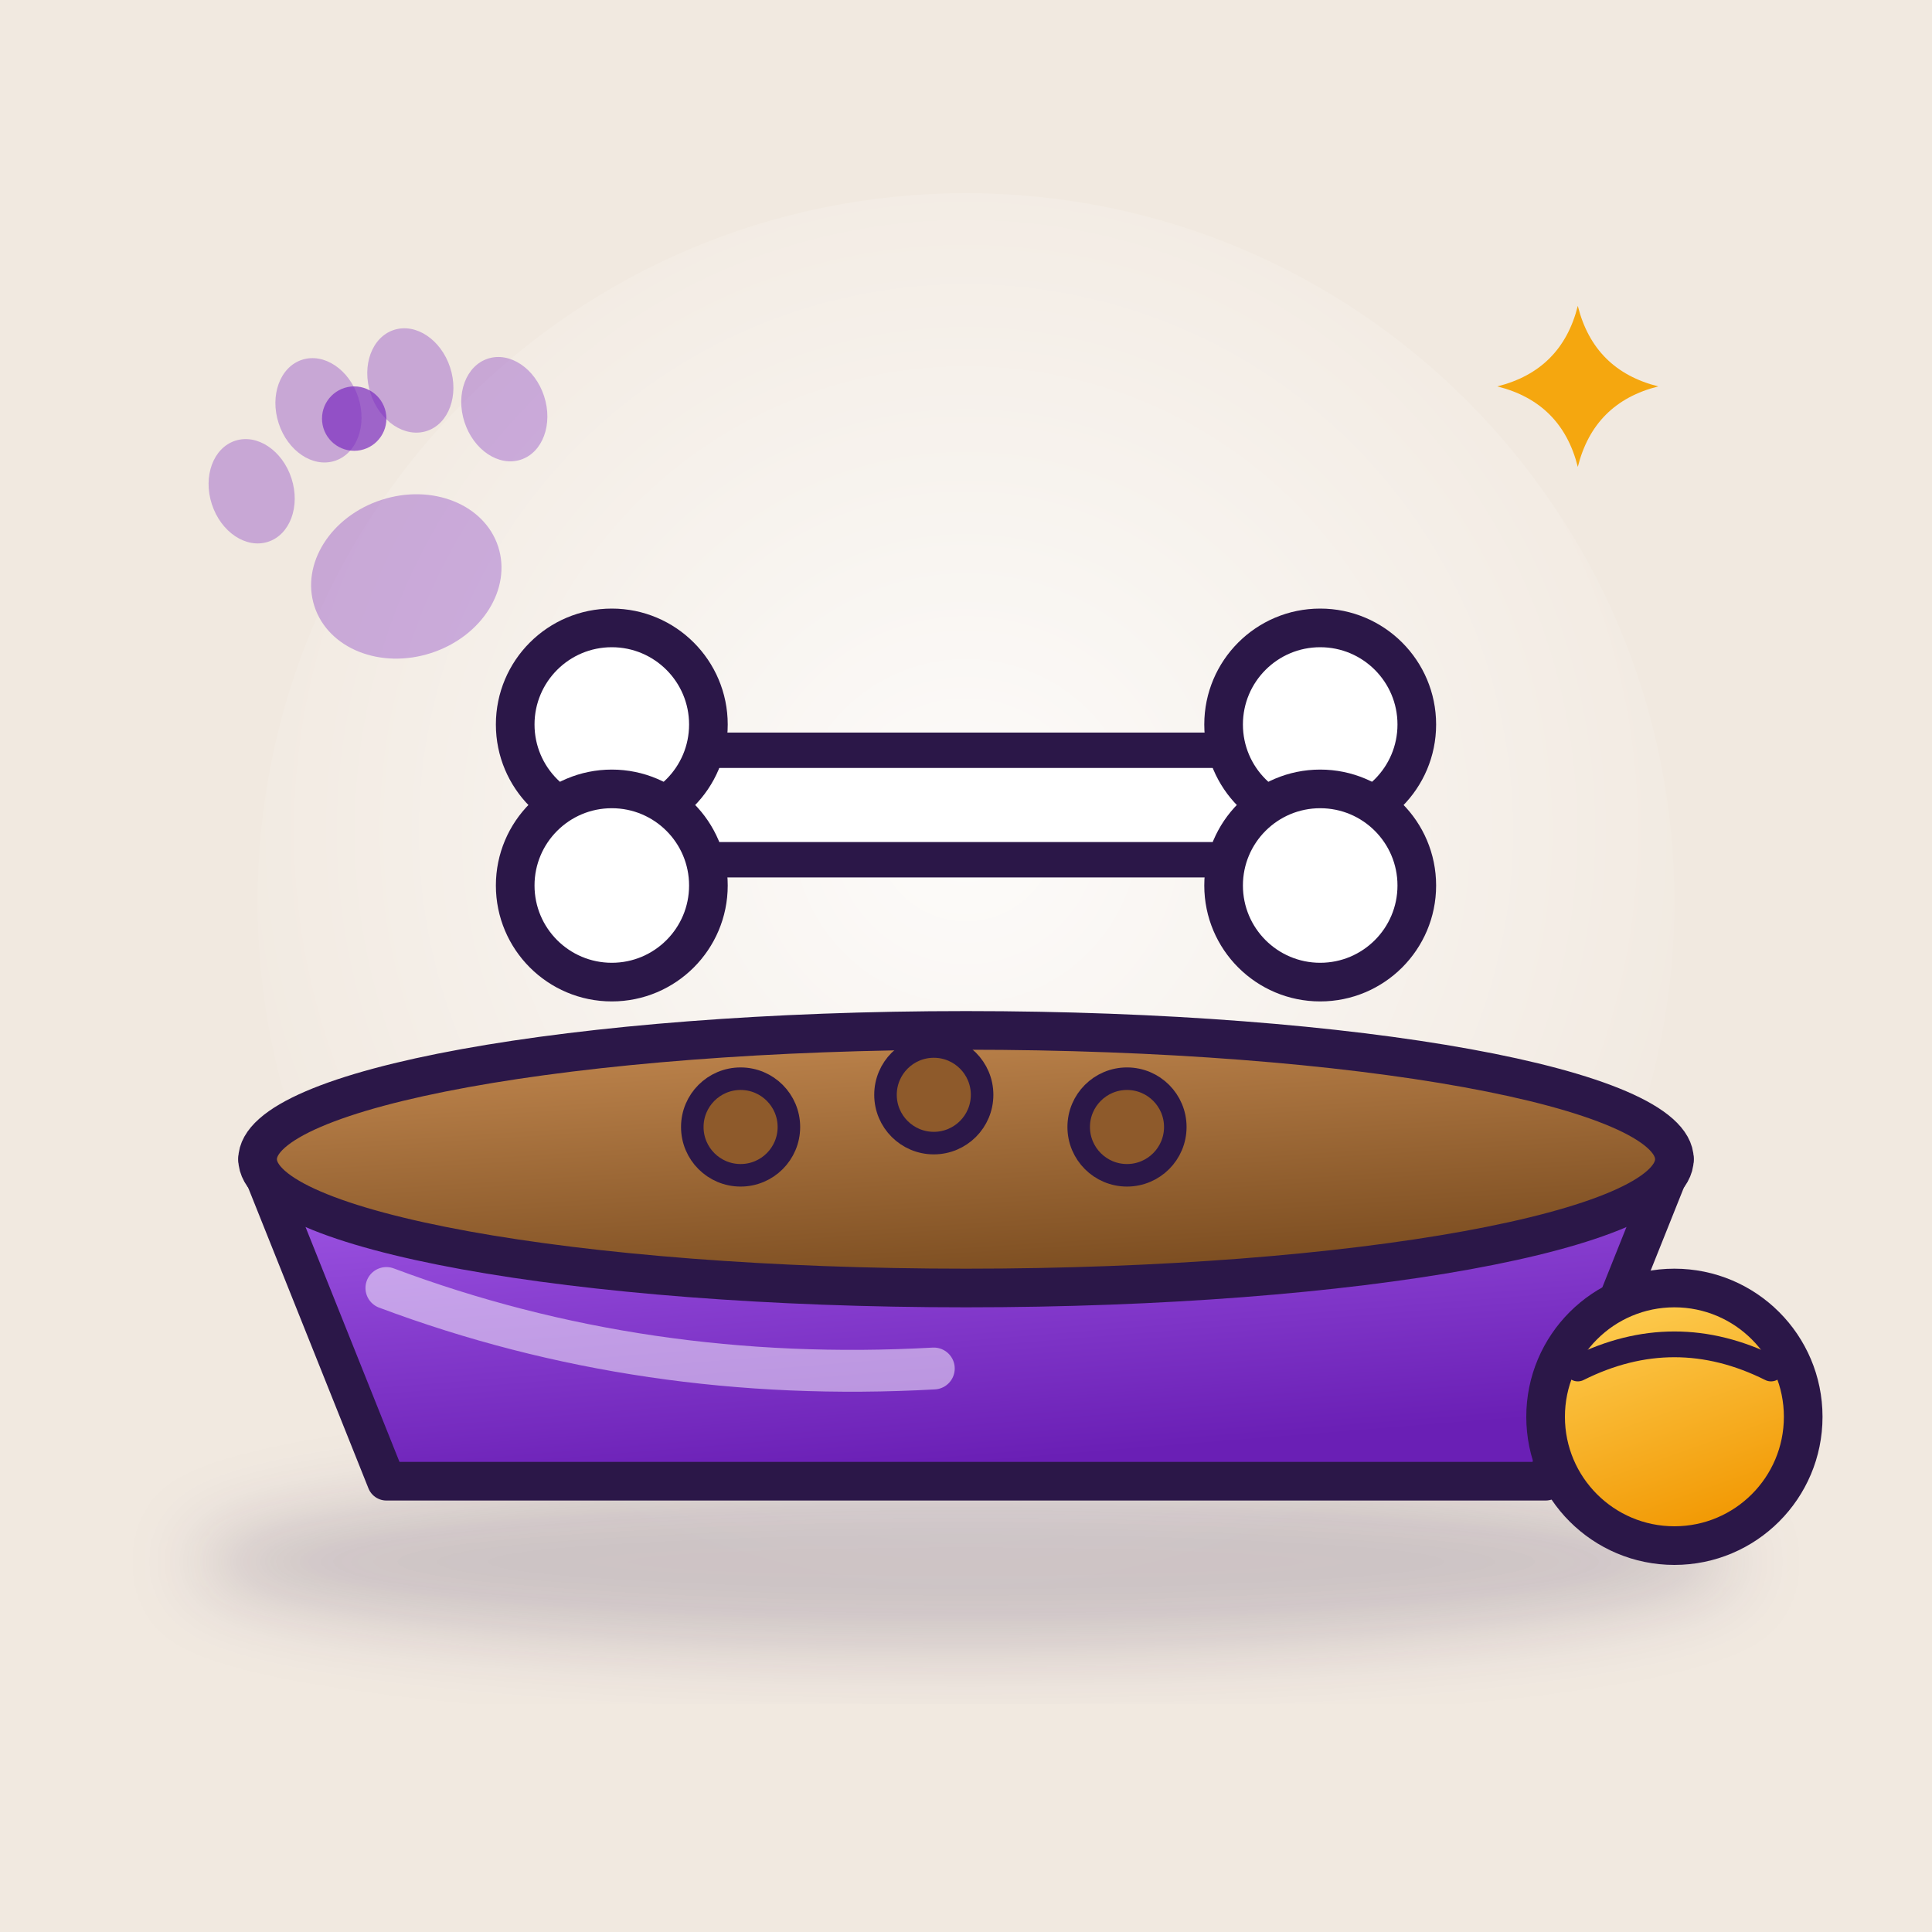
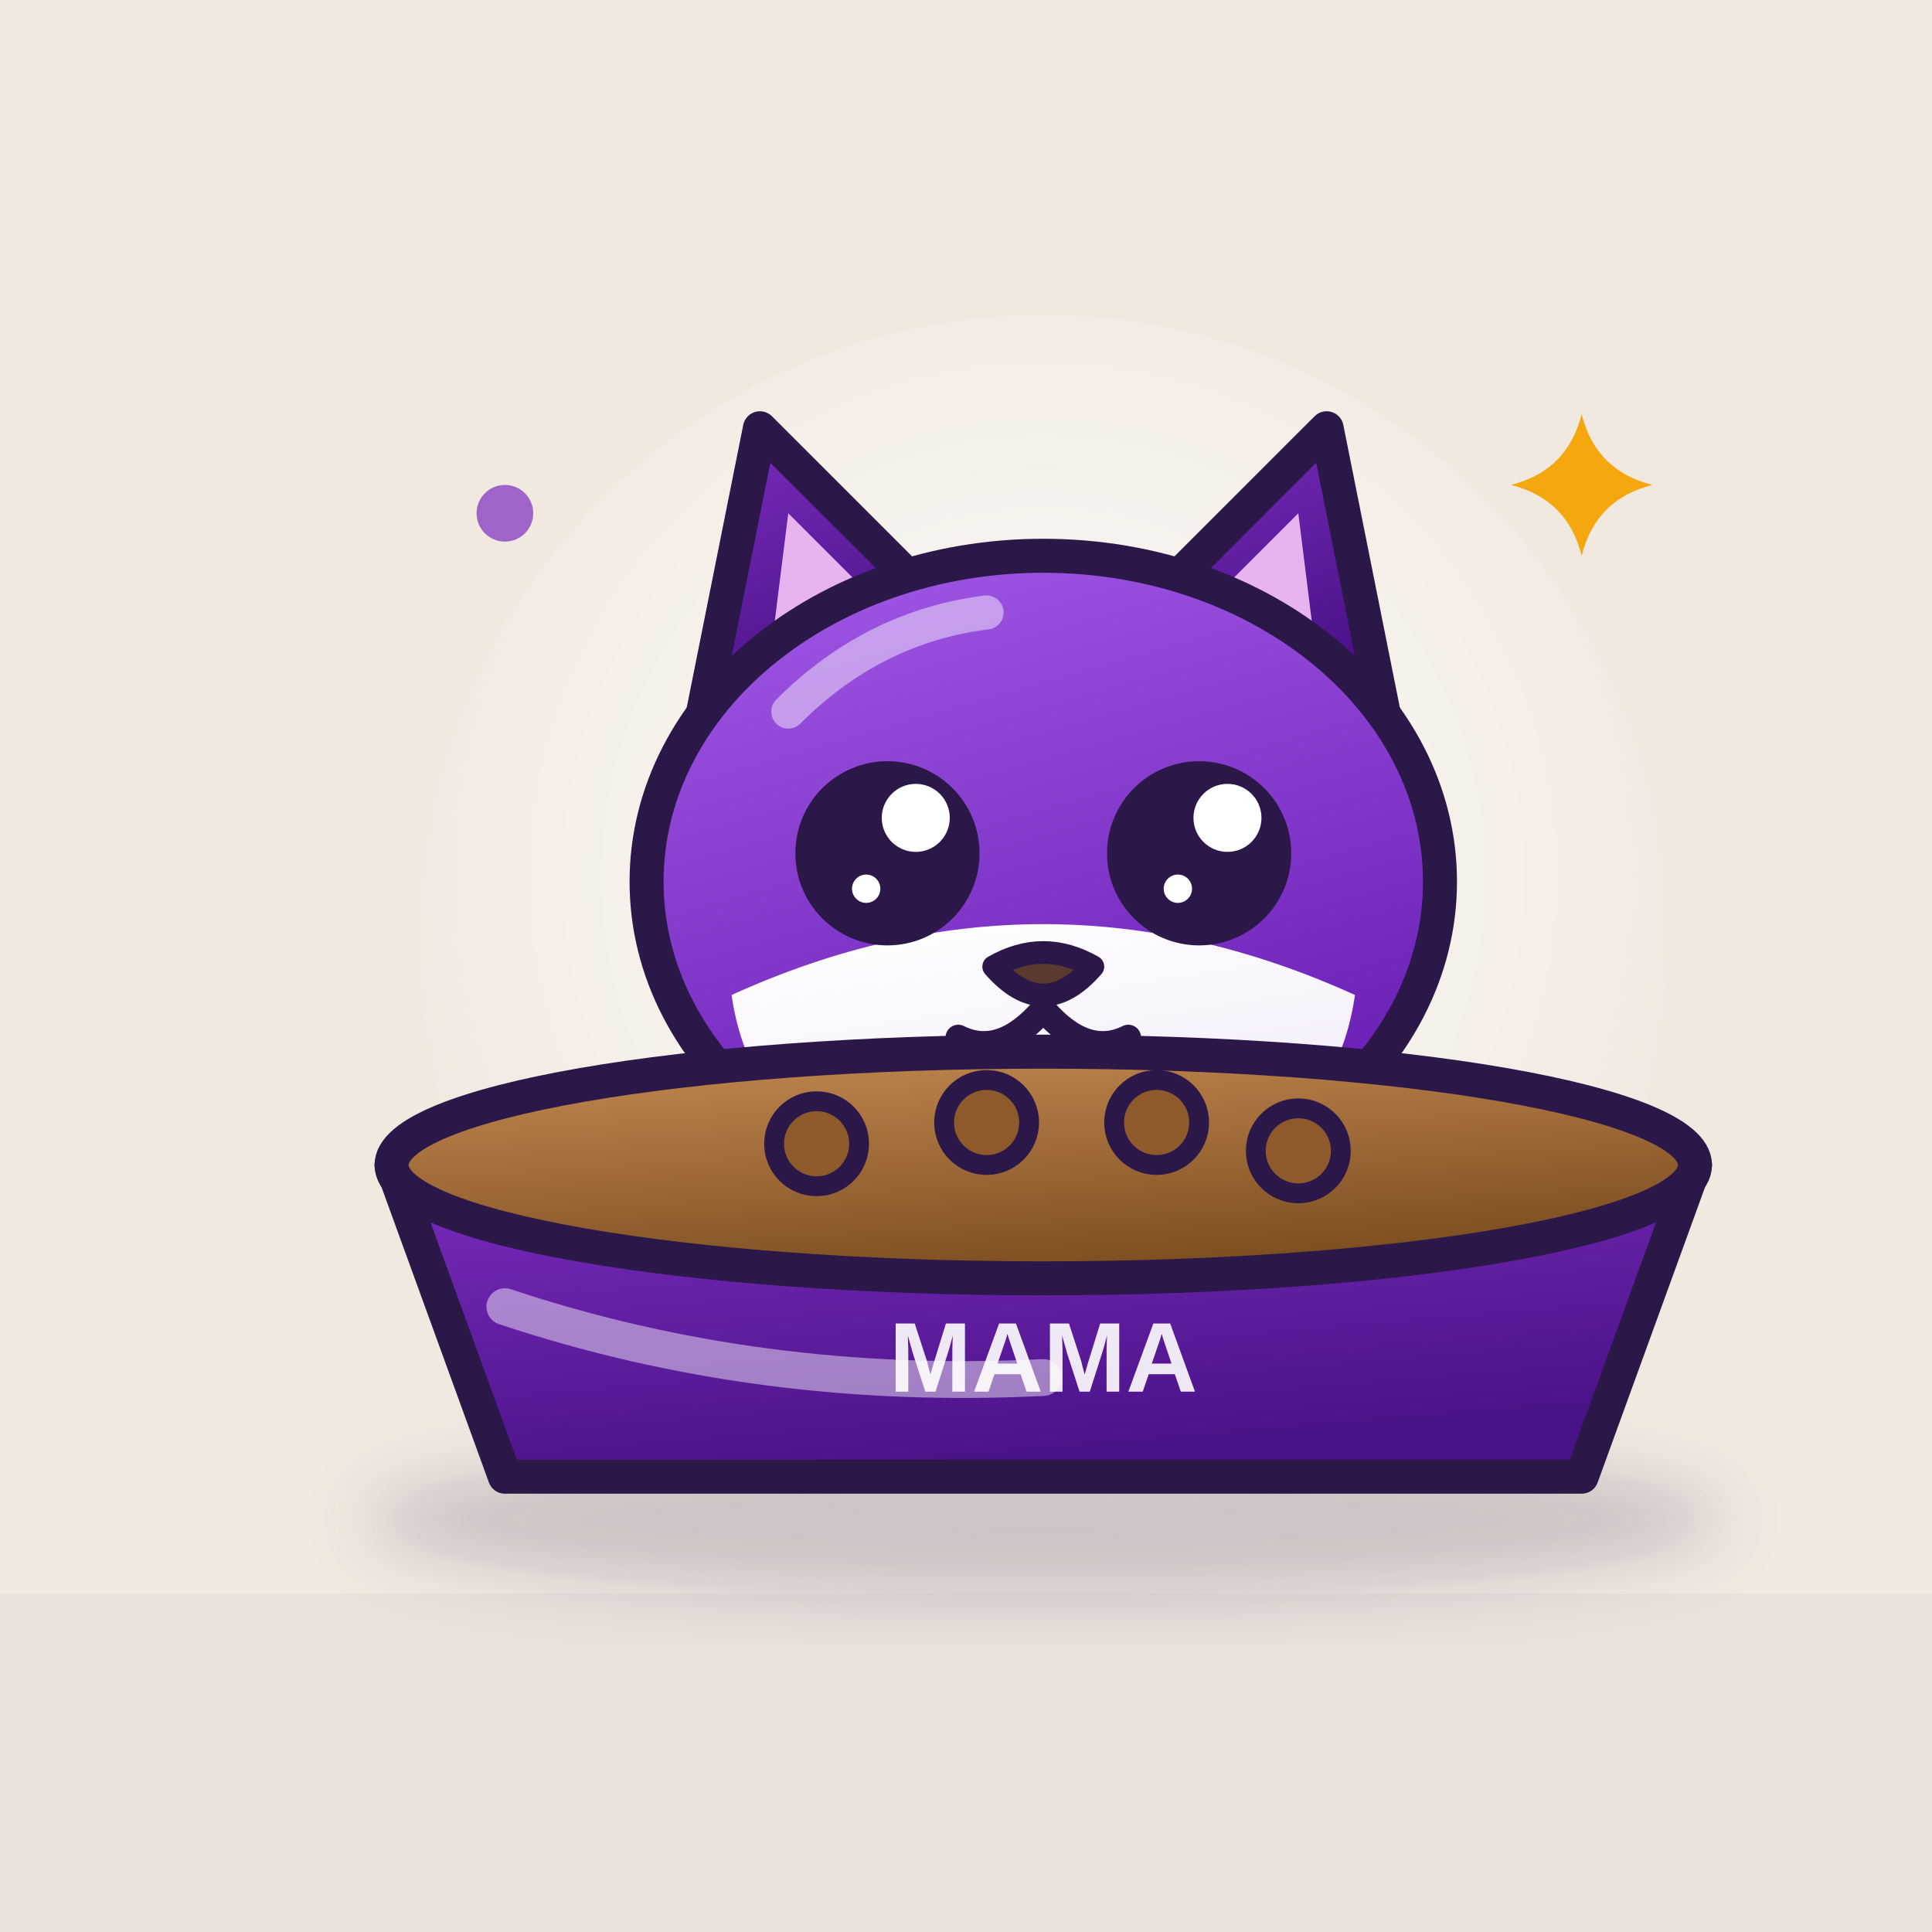
<svg xmlns="http://www.w3.org/2000/svg" viewBox="0 0 120 120" role="img">
  <defs>
    <linearGradient id="pur" x1="0" y1="0" x2="0.35" y2="1">
      <stop offset="0" stop-color="#A35BE8" />
      <stop offset="1" stop-color="#6A1FB5" />
    </linearGradient>
    <linearGradient id="purD" x1="0" y1="0" x2="0.35" y2="1">
      <stop offset="0" stop-color="#7B2CBF" />
      <stop offset="1" stop-color="#4A1287" />
    </linearGradient>
    <linearGradient id="gold" x1="0" y1="0" x2="0.35" y2="1">
      <stop offset="0" stop-color="#FFD45C" />
      <stop offset="1" stop-color="#F29A05" />
    </linearGradient>
    <linearGradient id="goldD" x1="0" y1="0" x2="0.35" y2="1">
      <stop offset="0" stop-color="#F2A20C" />
      <stop offset="1" stop-color="#C97A00" />
    </linearGradient>
    <linearGradient id="slate" x1="0" y1="0" x2="0.35" y2="1">
      <stop offset="0" stop-color="#66737B" />
      <stop offset="1" stop-color="#353F46" />
    </linearGradient>
    <linearGradient id="slateL" x1="0" y1="0" x2="0.35" y2="1">
      <stop offset="0" stop-color="#B8C3CA" />
      <stop offset="1" stop-color="#7F8C94" />
    </linearGradient>
    <linearGradient id="red" x1="0" y1="0" x2="0.35" y2="1">
      <stop offset="0" stop-color="#FF7A66" />
      <stop offset="1" stop-color="#CC3526" />
    </linearGradient>
    <linearGradient id="blue" x1="0" y1="0" x2="0.35" y2="1">
      <stop offset="0" stop-color="#5DB0F5" />
      <stop offset="1" stop-color="#1C64A8" />
    </linearGradient>
    <linearGradient id="green" x1="0" y1="0" x2="0.35" y2="1">
      <stop offset="0" stop-color="#5CC183" />
      <stop offset="1" stop-color="#22794A" />
    </linearGradient>
    <linearGradient id="greenD" x1="0" y1="0" x2="0.35" y2="1">
      <stop offset="0" stop-color="#2F8F57" />
      <stop offset="1" stop-color="#155A33" />
    </linearGradient>
    <linearGradient id="pink" x1="0" y1="0" x2="0.35" y2="1">
      <stop offset="0" stop-color="#FF8FB5" />
      <stop offset="1" stop-color="#D02F6B" />
    </linearGradient>
    <linearGradient id="teal" x1="0" y1="0" x2="0.35" y2="1">
      <stop offset="0" stop-color="#4CC4D2" />
      <stop offset="1" stop-color="#14808E" />
    </linearGradient>
    <linearGradient id="cream" x1="0" y1="0" x2="0.35" y2="1">
      <stop offset="0" stop-color="#FFFFFF" />
      <stop offset="1" stop-color="#E6DEF2" />
    </linearGradient>
    <linearGradient id="brown" x1="0" y1="0" x2="0.35" y2="1">
      <stop offset="0" stop-color="#C68B52" />
      <stop offset="1" stop-color="#7E4F22" />
    </linearGradient>
    <linearGradient id="screen" x1="0" y1="0" x2="0.35" y2="1">
      <stop offset="0" stop-color="#D6EDFF" />
      <stop offset="1" stop-color="#7FBDF2" />
    </linearGradient>
    <linearGradient id="wood" x1="0" y1="0" x2="0.35" y2="1">
      <stop offset="0" stop-color="#E0A869" />
      <stop offset="1" stop-color="#A8692E" />
    </linearGradient>
    <linearGradient id="glow" x1="0" y1="0" x2="0.35" y2="1">
      <stop offset="0" stop-color="#FFF3C4" />
      <stop offset="1" stop-color="#FFD45C" />
    </linearGradient>
    <linearGradient id="skin" x1="0" y1="0" x2="0.35" y2="1">
      <stop offset="0" stop-color="#FFFFFF" />
      <stop offset="1" stop-color="#F1EAF9" />
    </linearGradient>
    <filter id="soft" x="-30%" y="-30%" width="160%" height="160%">
      <feGaussianBlur stdDeviation="2.2" />
    </filter>
    <radialGradient id="halo" cx="0.5" cy="0.45" r="0.55">
      <stop offset="0" stop-color="#FFFFFF" stop-opacity="0.85" />
      <stop offset="1" stop-color="#FFFFFF" stop-opacity="0" />
    </radialGradient>
  </defs>
  <rect width="120" height="120" fill="#F1E9E0" />
-   <circle cx="60" cy="56" r="44" fill="url(#halo)" />
-   <path d="M98 19 Q99 23 103 24 Q99 25 98 29 Q97 25 93 24 Q97 23 98 19 Z" fill="#F5A70F" stroke="none" />
-   <circle cx="22" cy="26" r="2" fill="#7B2CBF" opacity="0.7" stroke="none" />
-   <ellipse cx="60" cy="97" rx="48" ry="5.5" fill="#2B1748" opacity="0.18" filter="url(#soft)" />
-   <g stroke="#2B1748" stroke-width="2.4" stroke-linejoin="round" stroke-linecap="round">
-     <g stroke="none" fill="#7B2CBF" opacity="0.35" transform="rotate(-18 24 32)">
-       <ellipse cx="24" cy="36" rx="6" ry="5" />
-       <ellipse cx="16.5" cy="28" rx="2.6" ry="3.3" />
-       <ellipse cx="22" cy="24.5" rx="2.6" ry="3.3" />
-       <ellipse cx="28" cy="24.5" rx="2.6" ry="3.3" />
-       <ellipse cx="33" cy="28" rx="2.6" ry="3.3" />
+   <rect x="0" y="99" width="120" height="21" fill="#2B1748" opacity="0.04" />
+   <g transform="translate(12 9) scale(0.88)">
+     <circle cx="60" cy="56" r="44" fill="url(#halo)" />
+     <path d="M98 19 Q99 23 103 24 Q99 25 98 29 Q97 25 93 24 Q97 23 98 19 Z" fill="#F5A70F" stroke="none" />
+     <circle cx="22" cy="26" r="2" fill="#7B2CBF" opacity="0.7" stroke="none" />
+     <ellipse cx="60" cy="97" rx="48" ry="5.5" fill="#2B1748" opacity="0.18" filter="url(#soft)" />
+     <g stroke="#2B1748" stroke-width="2.4" stroke-linejoin="round" stroke-linecap="round">
+       <path d="M36 40 L40 20 L54 34 Z" fill="url(#purD)" />
+       <path d="M84 40 L80 20 L66 34 Z" fill="url(#purD)" />
+       <path d="M41 34 L42 26 L49 33 Z M79 34 L78 26 L71 33 Z" fill="#E8B4F0" stroke="none" />
+       <ellipse cx="60" cy="52" rx="28" ry="23" fill="url(#pur)" />
+       <path d="M38 60 Q60 50 82 60 Q80 74 60 75 Q40 74 38 60 Z" fill="url(#skin)" stroke="none" />
+       <circle cx="49" cy="50" r="6.5" fill="#2B1748" stroke="none" />
+       <circle cx="71" cy="50" r="6.5" fill="#2B1748" stroke="none" />
+       <circle cx="51" cy="47.5" r="2.4" fill="#FFFFFF" stroke="none" />
+       <circle cx="73" cy="47.5" r="2.4" fill="#FFFFFF" stroke="none" />
+       <circle cx="47.5" cy="52.5" r="1" fill="#FFFFFF" stroke="none" />
+       <circle cx="69.5" cy="52.5" r="1" fill="#FFFFFF" stroke="none" />
+       <path d="M56.5 58 Q60 56 63.5 58 Q60 62 56.5 58 Z" fill="#5A3A2E" stroke-width="1.6" />
+       <path d="M60 61 Q57 64.5 54 63 M60 61 Q63 64.5 66 63" fill="none" stroke-width="1.8" />
+       <path d="M42 40 Q48 34 56 33" fill="none" stroke="#FFFFFF" stroke-width="2.4" opacity="0.45" />
+       <path d="M14 72 H106 L98 94 H22 Z" fill="url(#purD)" />
+       <ellipse cx="60" cy="72" rx="46" ry="8" fill="url(#brown)" />
+       <circle cx="44" cy="70.5" r="3" fill="#8E5A2B" stroke-width="1.4" />
+       <circle cx="56" cy="69" r="3" fill="#8E5A2B" stroke-width="1.4" />
+       <circle cx="68" cy="69" r="3" fill="#8E5A2B" stroke-width="1.4" />
+       <circle cx="78" cy="71" r="3" fill="#8E5A2B" stroke-width="1.4" />
+       <path d="M22 82 Q40 88 60 87" fill="none" stroke="#FFFFFF" stroke-width="2.6" opacity="0.45" />
+       <text x="60" y="88" text-anchor="middle" font-family="Arial, sans-serif" font-weight="700" font-size="7" fill="#FFFFFF" stroke="none" opacity="0.9">MAMA</text>
    </g>
-     <path d="M40 50 H80" stroke-width="9" />
-     <path d="M40 50 H80" stroke="#FFFFFF" stroke-width="4.6" />
-     <circle cx="38" cy="45" r="6" fill="#FFFFFF" />
-     <circle cx="38" cy="55" r="6" fill="#FFFFFF" />
-     <circle cx="82" cy="45" r="6" fill="#FFFFFF" />
-     <circle cx="82" cy="55" r="6" fill="#FFFFFF" />
-     <path d="M16 72 H104 L96 92 H24 Z" fill="url(#pur)" />
-     <ellipse cx="60" cy="72" rx="44" ry="8" fill="url(#brown)" />
-     <circle cx="46" cy="70" r="3" fill="#8E5A2B" stroke-width="1.4" />
-     <circle cx="58" cy="68" r="3" fill="#8E5A2B" stroke-width="1.4" />
-     <circle cx="70" cy="70" r="3" fill="#8E5A2B" stroke-width="1.4" />
-     <path d="M24 80 Q40 86 58 85" fill="none" stroke="#FFFFFF" stroke-width="2.6" opacity="0.5" />
-     <circle cx="104" cy="88" r="8" fill="url(#gold)" />
-     <path d="M98 85 Q104 82 110 85" fill="none" stroke="#2B1748" stroke-width="1.6" />
  </g>
</svg>
